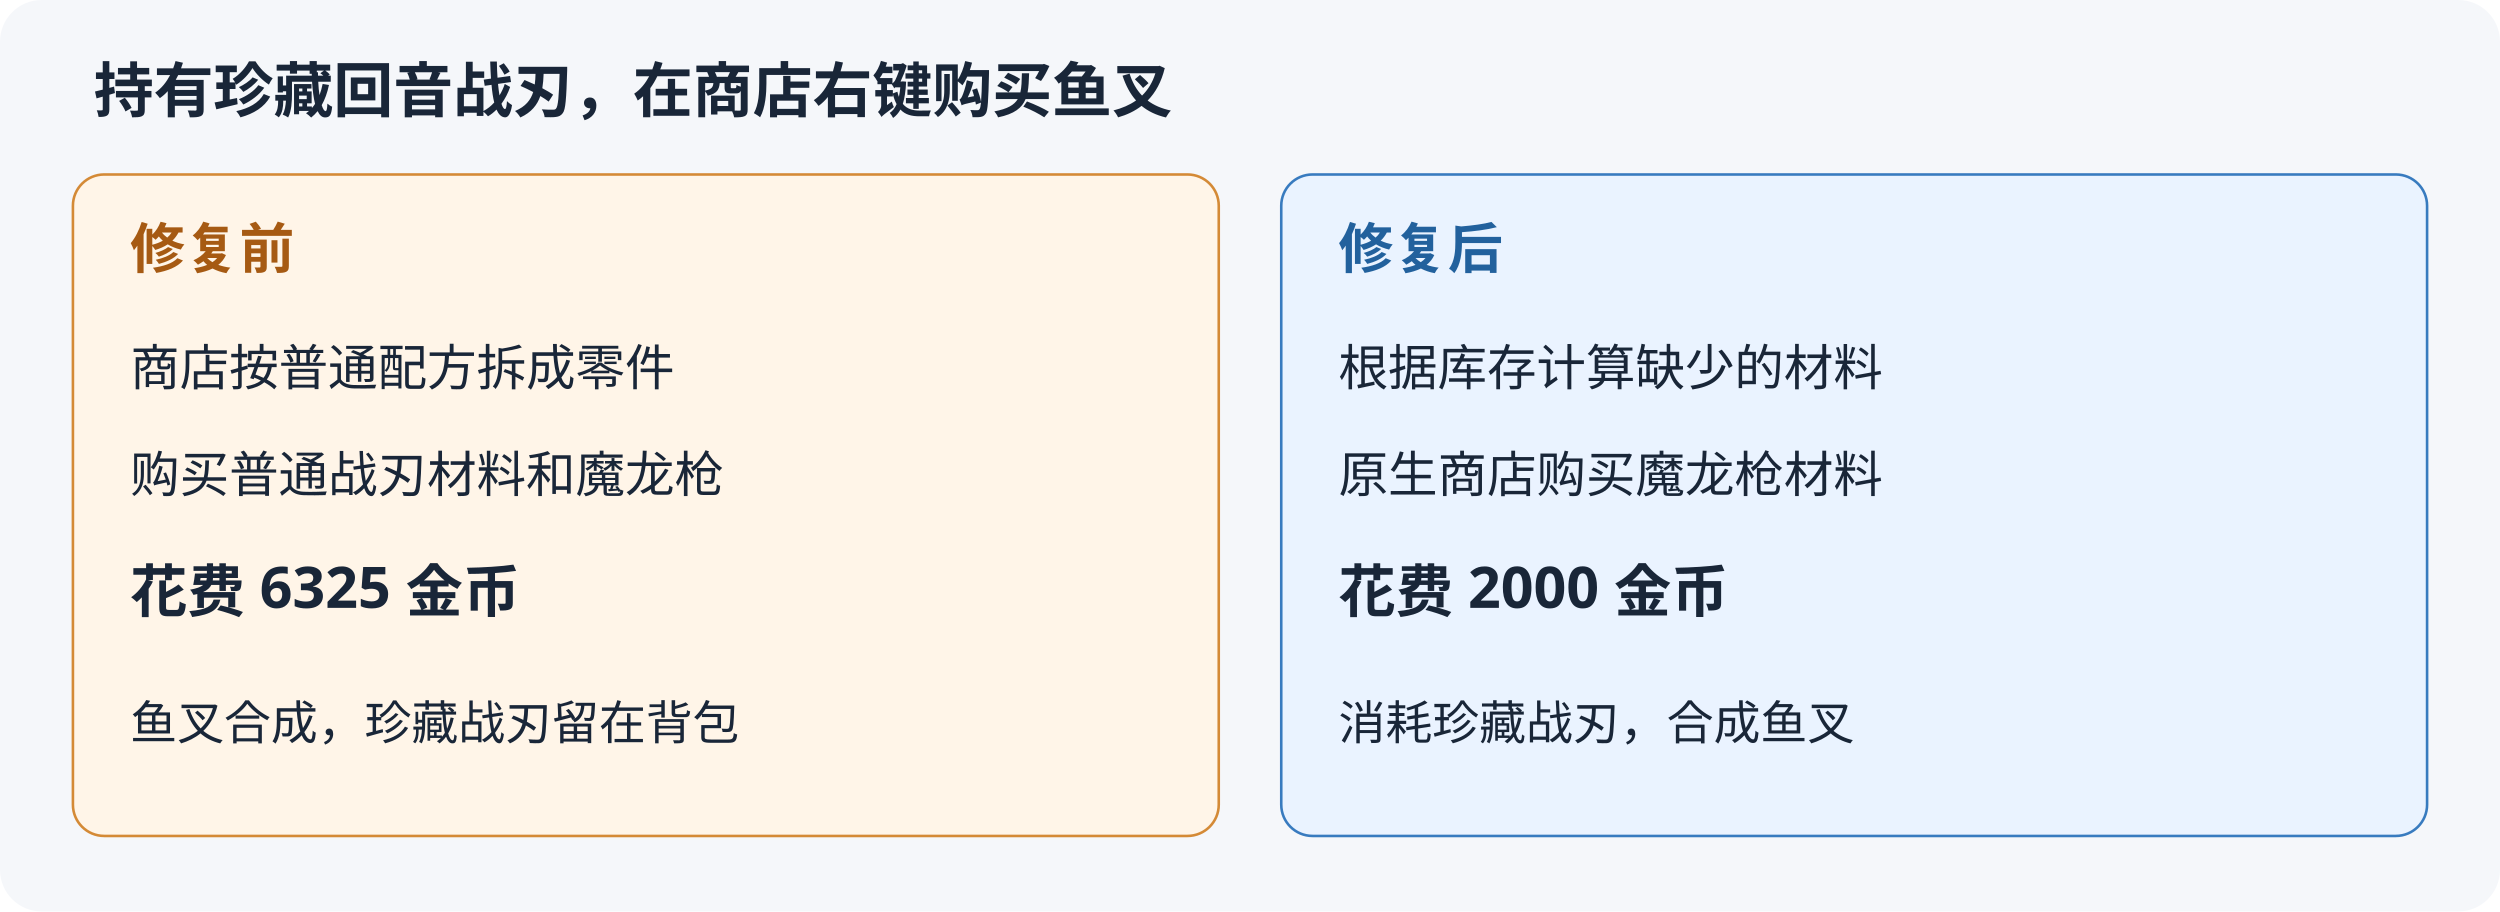
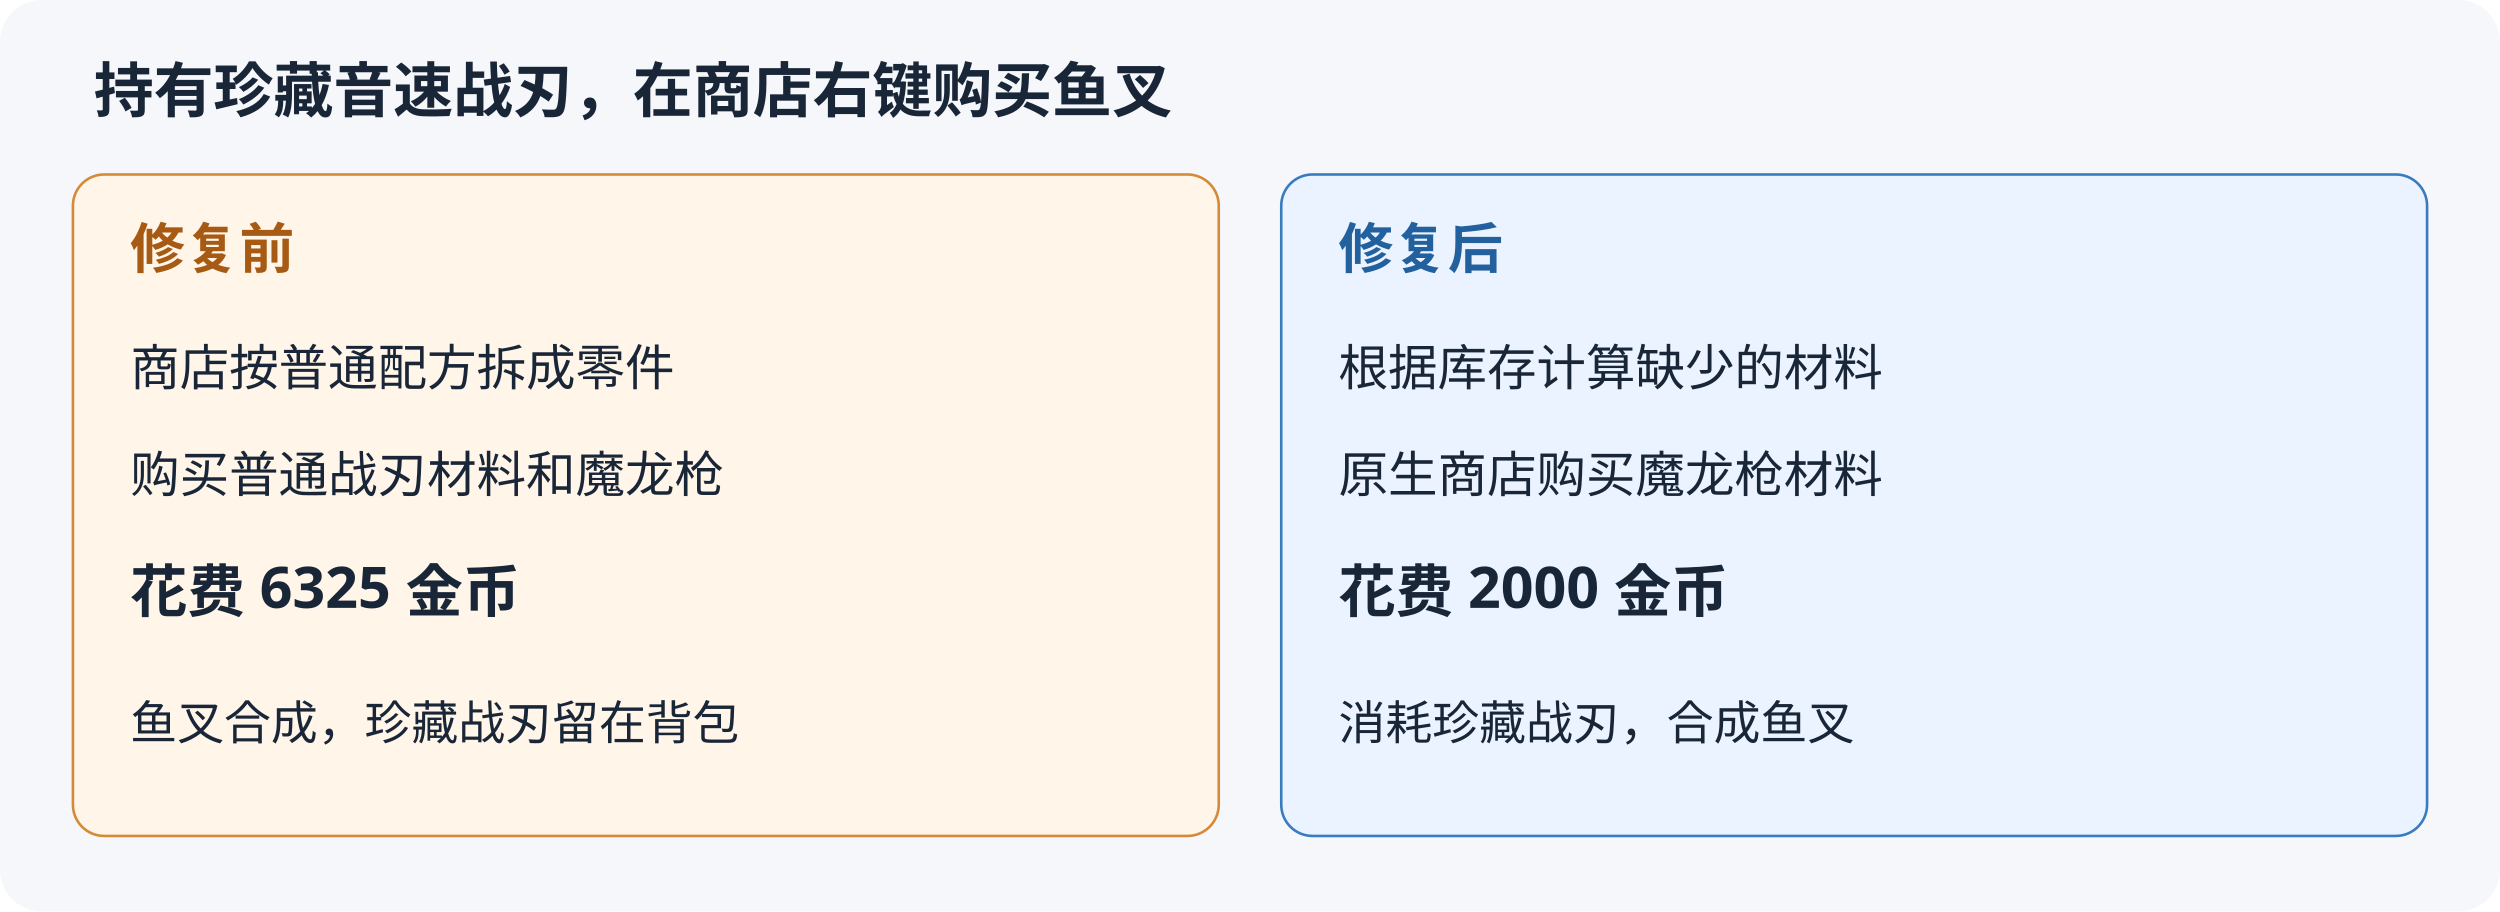
<svg xmlns="http://www.w3.org/2000/svg" width="960" height="350" viewBox="0 0 960 350">
  <rect width="960" height="350" rx="16" fill="#f5f7fa" />
  <g font-family="Microsoft YaHei, Noto Sans SC, sans-serif" fill="#192638">
-     <text x="36" y="43" font-size="23" font-weight="700">持有珍藏回音战刃，在商店右键购买鱼叉</text>
+     <text x="36" y="43" font-size="23" font-weight="700">持有珍藏音速战刃，在商店右键购买鱼叉</text>
    <rect x="28" y="67" width="440" height="254" rx="12" fill="#fff5e8" stroke="#d48a36" />
    <rect x="492" y="67" width="440" height="254" rx="12" fill="#eaf3ff" stroke="#387bbf" />
    <text x="50" y="103" font-size="21" fill="#a65a13" font-weight="700">修复前</text>
    <text x="514" y="103" font-size="21" fill="#22619d" font-weight="700">修复后</text>
    <text x="50" y="148" font-size="19">商店按普通配方拆成零件</text>
    <text x="50" y="189" font-size="19">购买普通战刃材料和魔龙枪</text>
    <text x="50" y="235" font-size="22" font-weight="700">花费 6325 金币</text>
    <text x="50" y="284" font-size="18">鱼叉合成，珍藏战刃留在背包</text>
    <text x="514" y="148" font-size="19">根据库存计算缺少的材料</text>
    <text x="514" y="189" font-size="19">原生商店购买魔龙枪材料</text>
    <text x="514" y="235" font-size="22" font-weight="700">花费 2000 金币</text>
    <text x="514" y="284" font-size="18">消耗珍藏战刃，合成鱼叉</text>
  </g>
</svg>
